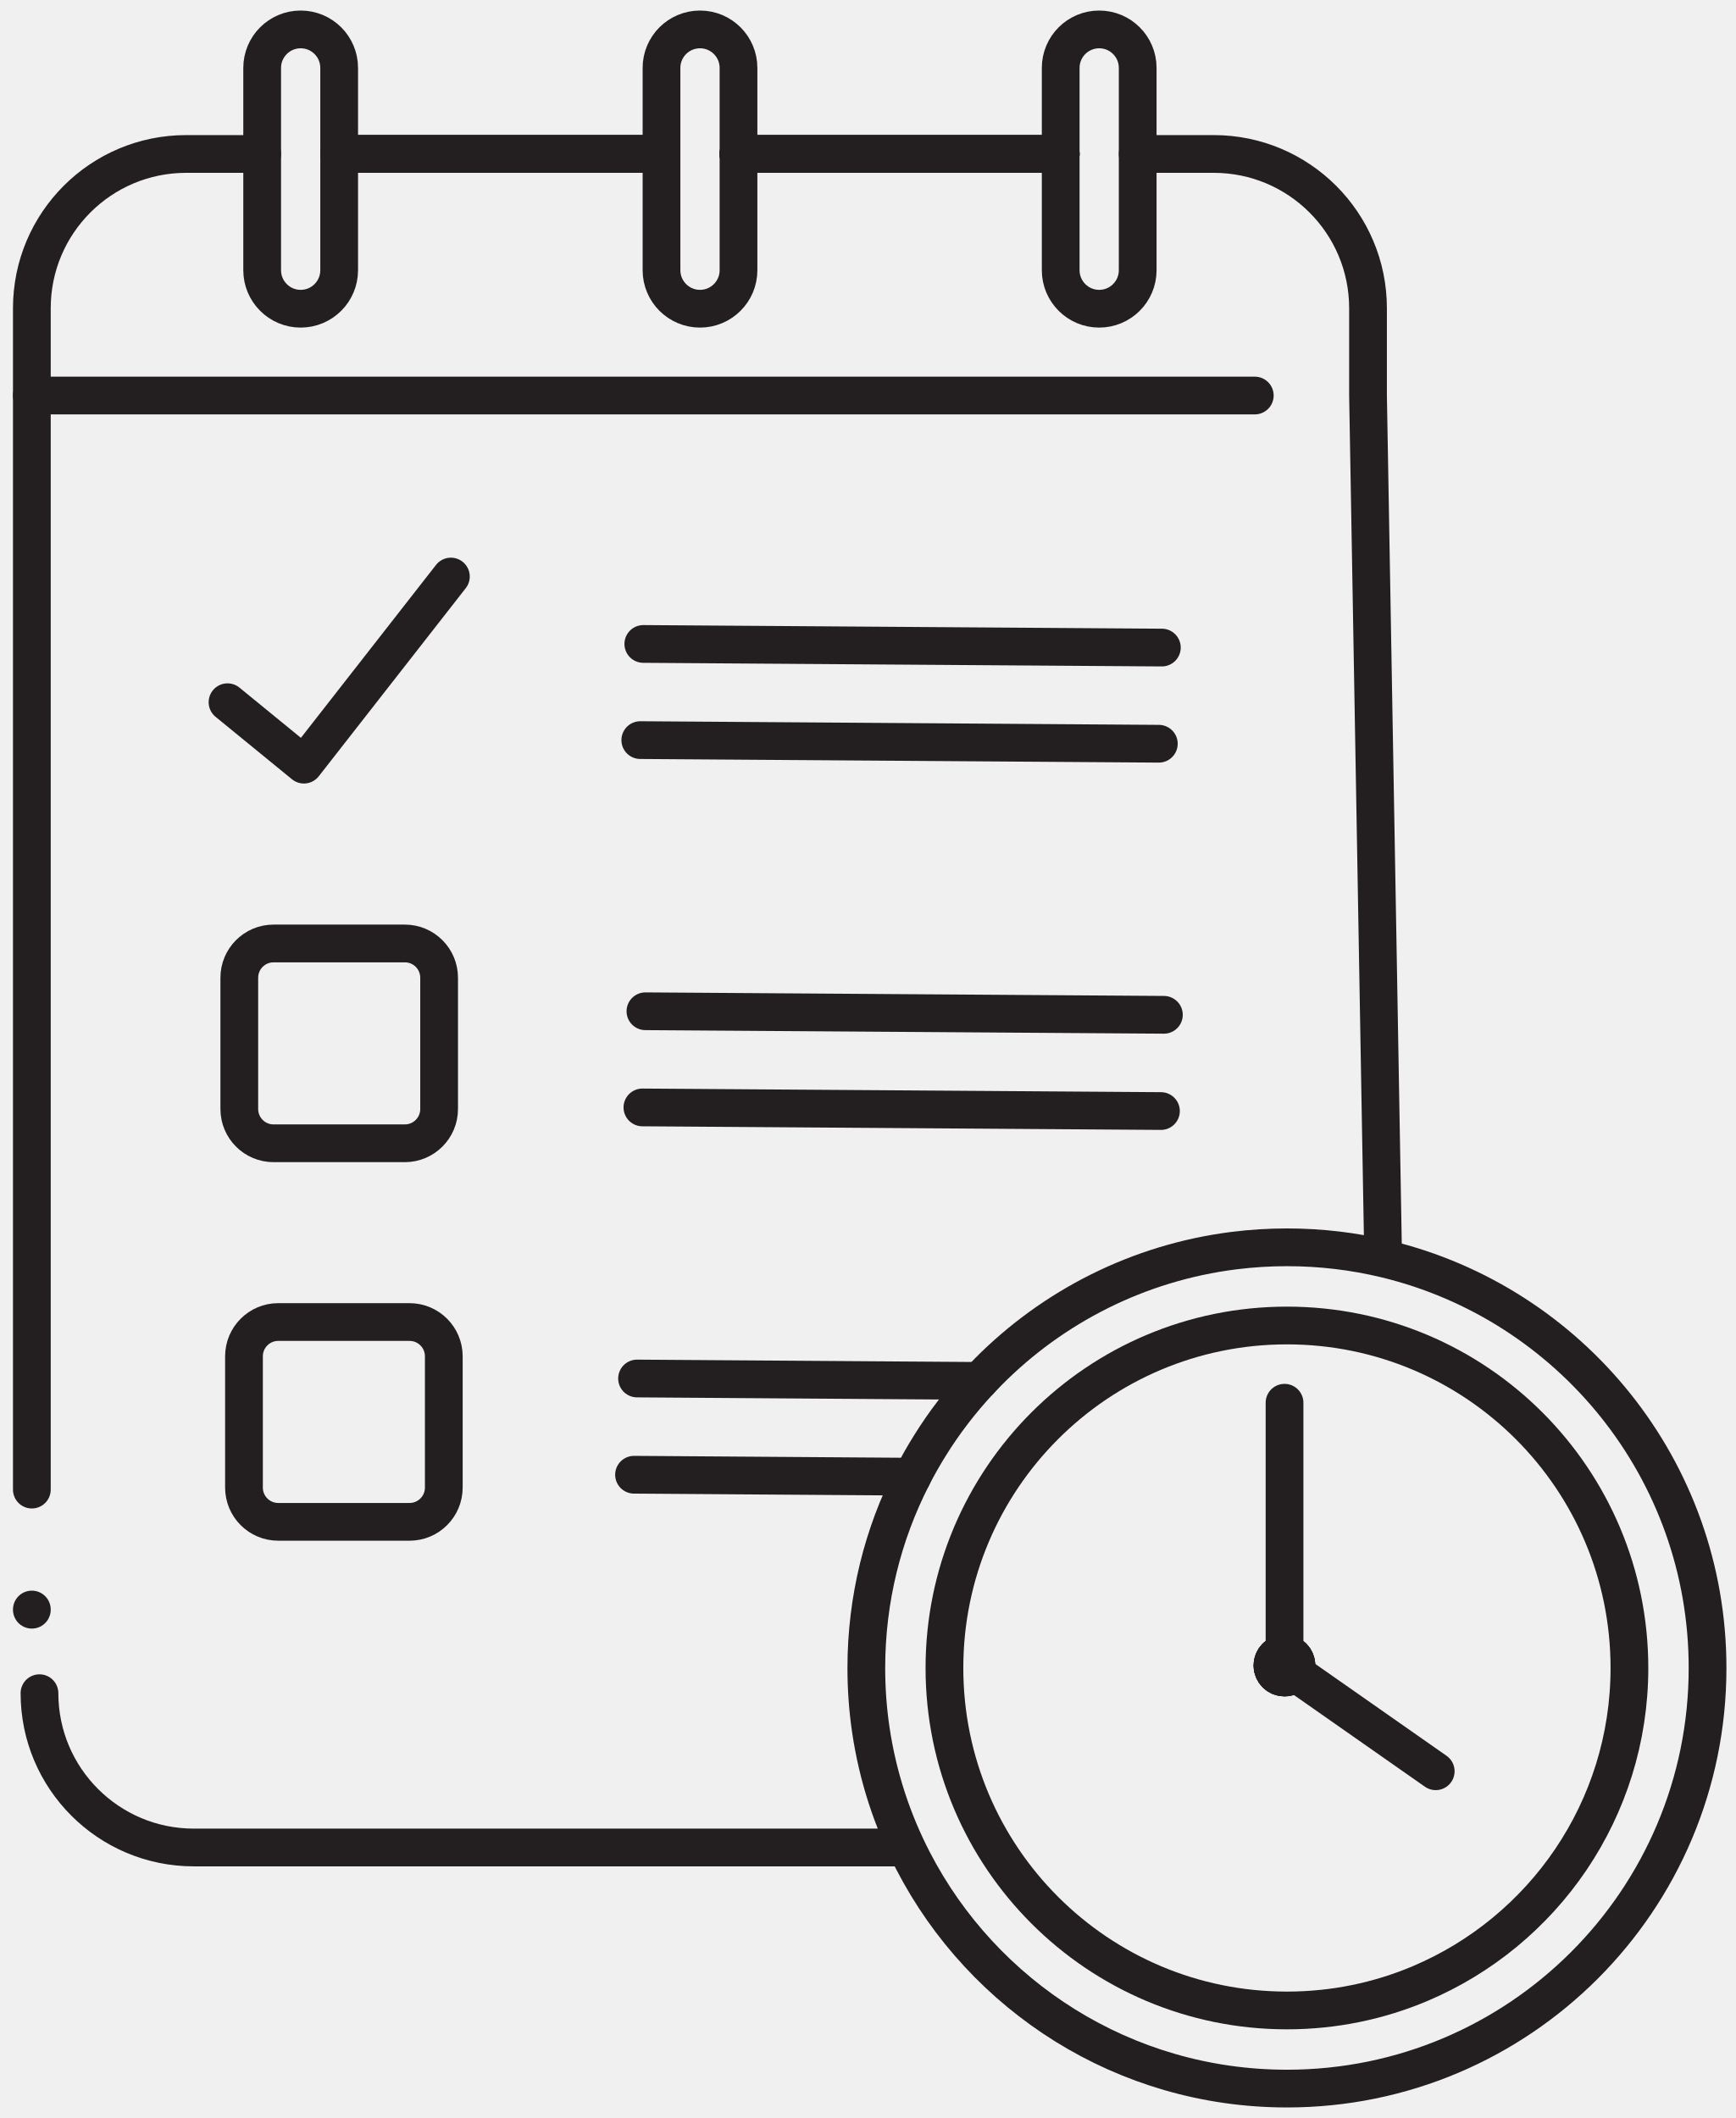
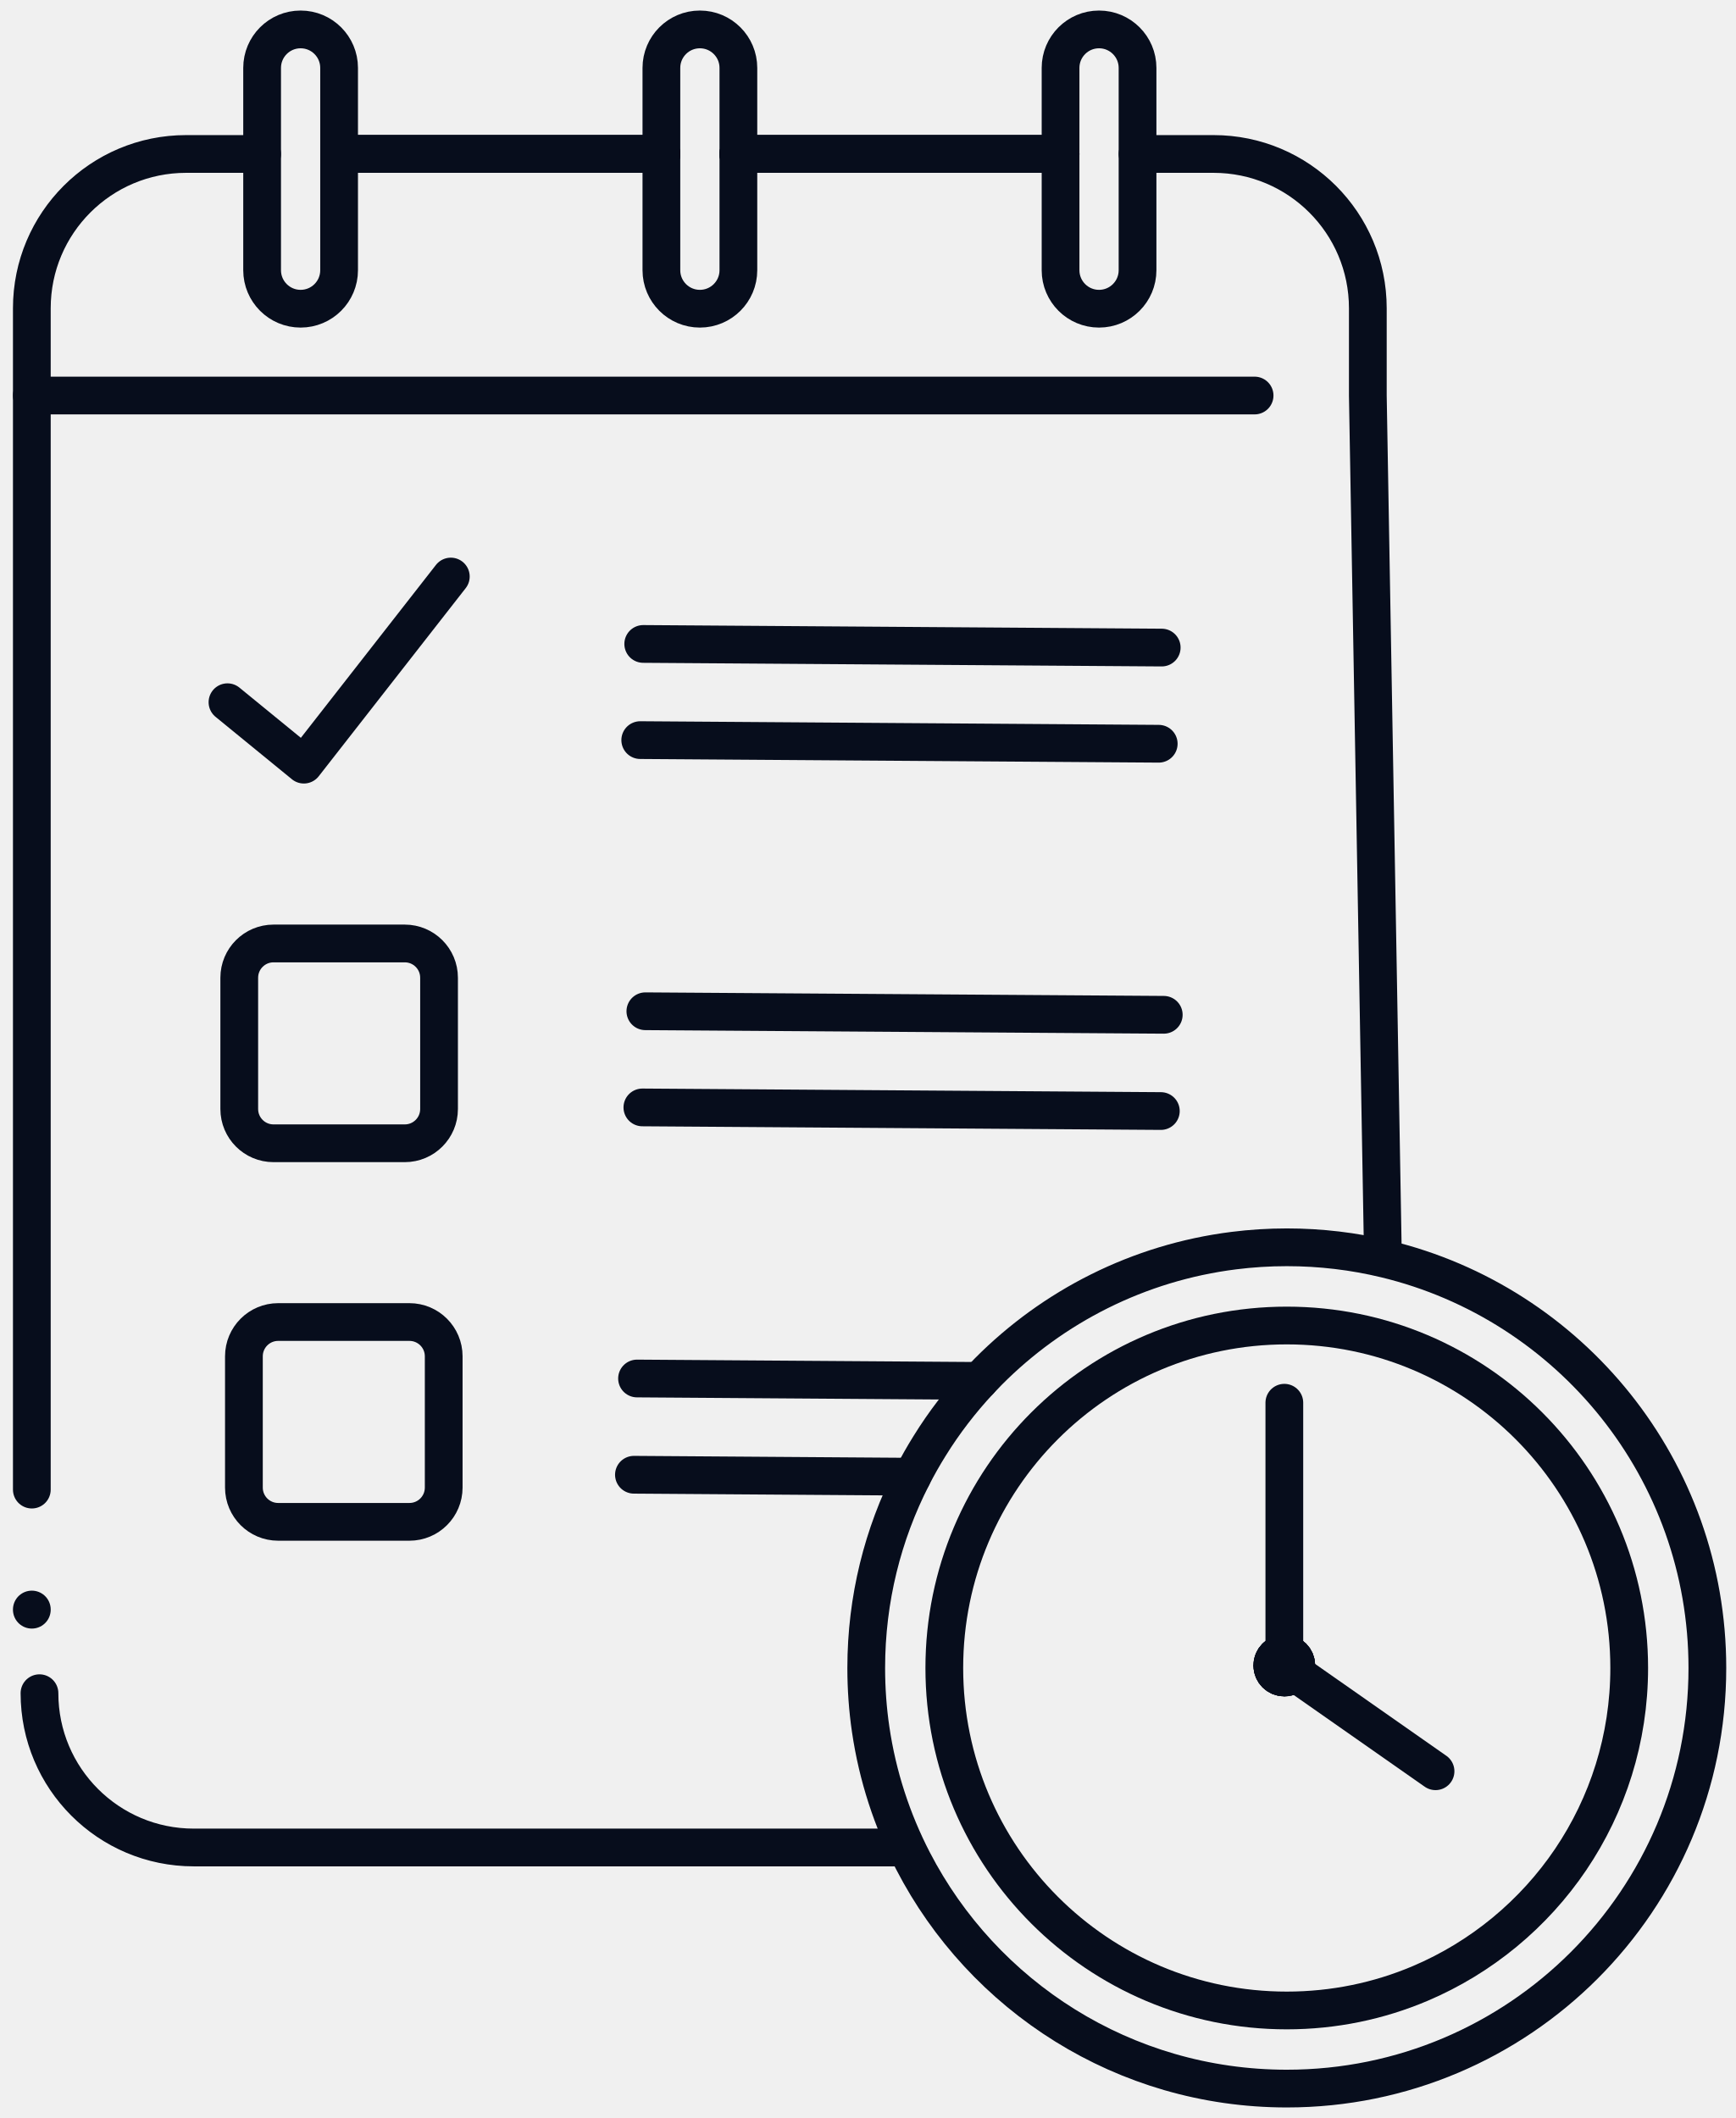
- <svg xmlns="http://www.w3.org/2000/svg" width="109" height="133" viewBox="0 0 109 133" fill="none">
-   <path d="M66.603 9.668H46.367" stroke="#231F20" stroke-width="2.37" stroke-miterlimit="10" stroke-linecap="round" />
-   <path d="M41.532 9.668H21.297" stroke="#231F20" stroke-width="2.37" stroke-miterlimit="10" stroke-linecap="round" />
-   <path d="M41.532 9.668H21.297" stroke="#231F20" stroke-width="2.37" stroke-miterlimit="10" stroke-linecap="round" />
-   <path d="M86.849 78.898L85.901 24.837V19.357C85.901 14.005 81.563 9.668 76.212 9.668H71.439" stroke="#231F20" stroke-width="2.37" stroke-miterlimit="10" stroke-linecap="round" />
-   <path d="M66.603 9.668H46.367" stroke="#231F20" stroke-width="2.37" stroke-miterlimit="10" stroke-linecap="round" />
-   <path d="M2.479 106.324C2.479 111.676 6.816 116.013 12.168 116.013H56.711" stroke="#231F20" stroke-width="2.37" stroke-miterlimit="10" stroke-linecap="round" />
-   <path d="M16.462 9.668H11.689C6.337 9.668 2 14.005 2 19.357V93.54" stroke="#231F20" stroke-width="2.37" stroke-miterlimit="10" stroke-linecap="round" />
-   <path d="M78.79 24.837H2" stroke="#231F20" stroke-width="2.37" stroke-miterlimit="10" stroke-linecap="round" />
-   <path d="M21.297 9.668H41.532" stroke="#231F20" stroke-width="2.37" stroke-miterlimit="10" stroke-linecap="round" />
-   <path d="M46.367 9.668H66.603" stroke="#231F20" stroke-width="2.37" stroke-miterlimit="10" stroke-linecap="round" />
-   <path d="M21.297 4.265C21.297 2.929 20.215 1.847 18.88 1.847C17.545 1.847 16.462 2.929 16.462 4.265V16.968C16.462 18.303 17.545 19.386 18.88 19.386C20.215 19.386 21.297 18.303 21.297 16.968V4.265Z" stroke="#231F20" stroke-width="2.37" stroke-miterlimit="10" stroke-linecap="round" />
-   <path d="M46.372 4.265C46.372 2.929 45.29 1.847 43.955 1.847C42.619 1.847 41.537 2.929 41.537 4.265V16.968C41.537 18.303 42.619 19.386 43.955 19.386C45.29 19.386 46.372 18.303 46.372 16.968V4.265Z" stroke="#231F20" stroke-width="2.37" stroke-miterlimit="10" stroke-linecap="round" />
-   <path d="M71.438 4.265C71.438 2.929 70.356 1.847 69.02 1.847C67.685 1.847 66.603 2.929 66.603 4.265V16.968C66.603 18.303 67.685 19.386 69.02 19.386C70.356 19.386 71.438 18.303 71.438 16.968V4.265Z" stroke="#231F20" stroke-width="2.37" stroke-miterlimit="10" stroke-linecap="round" />
-   <path d="M81.406 104.585C81.406 104.746 81.354 104.893 81.269 105.016C81.136 105.211 80.909 105.339 80.653 105.339C80.236 105.339 79.899 104.997 79.899 104.585C79.899 104.172 80.236 103.826 80.653 103.826C81.07 103.826 81.406 104.168 81.406 104.585Z" stroke="#231F20" stroke-width="2.37" stroke-miterlimit="10" />
-   <path d="M87.005 79.054C85.019 78.576 82.942 78.325 80.809 78.325C79.681 78.325 78.572 78.396 77.482 78.533C71.486 79.287 66.115 82.05 62.067 86.127C61.877 86.321 61.688 86.515 61.503 86.715C60.337 87.966 59.289 89.326 58.384 90.786C57.99 91.417 57.621 92.066 57.284 92.73C55.44 96.332 54.398 100.413 54.398 104.741C54.398 106.054 54.492 107.344 54.677 108.6C55.108 111.539 56.023 114.316 57.336 116.857C61.726 125.347 70.59 131.153 80.809 131.153C95.4 131.153 107.221 119.327 107.221 104.741C107.221 92.284 98.604 81.842 87.005 79.054V79.054Z" stroke="#231F20" stroke-width="2.37" stroke-miterlimit="10" />
-   <path d="M81.406 104.585C81.406 104.746 81.354 104.893 81.269 105.016C81.136 105.211 80.909 105.339 80.653 105.339C80.236 105.339 79.899 104.997 79.899 104.585C79.899 104.172 80.236 103.826 80.653 103.826C81.07 103.826 81.406 104.168 81.406 104.585Z" stroke="#231F20" stroke-width="2.37" stroke-miterlimit="10" />
-   <path d="M80.658 103.826V88.085" stroke="#231F20" stroke-width="2.37" stroke-miterlimit="10" stroke-linecap="round" />
-   <path d="M80.658 104.58L90.152 111.226" stroke="#231F20" stroke-width="2.37" stroke-miterlimit="10" stroke-linecap="round" />
-   <path d="M81.406 104.585C81.406 104.746 81.354 104.893 81.269 105.016C81.136 105.211 80.909 105.339 80.653 105.339C80.236 105.339 79.899 104.997 79.899 104.585C79.899 104.172 80.236 103.826 80.653 103.826C81.07 103.826 81.406 104.168 81.406 104.585Z" stroke="#231F20" stroke-width="2.37" stroke-miterlimit="10" />
-   <path d="M102.315 104.737C102.315 109.192 100.959 113.33 98.641 116.762C96.324 120.194 93.039 122.92 89.18 124.555C86.606 125.645 83.776 126.247 80.809 126.247C68.93 126.247 59.303 116.62 59.303 104.741C59.303 92.863 68.93 83.235 80.809 83.235C92.688 83.235 102.315 92.863 102.315 104.741V104.737Z" stroke="#231F20" stroke-width="2.37" stroke-miterlimit="10" stroke-linecap="round" />
-   <path d="M2 101.082C2 101.125 2 101.039 2 101.082" stroke="#231F20" stroke-width="2.37" stroke-miterlimit="10" stroke-linecap="round" />
-   <path d="M40.395 40.437L72.955 40.664" stroke="#231F20" stroke-width="2.37" stroke-linecap="round" stroke-linejoin="round" />
-   <path d="M40.205 46.475L72.765 46.703" stroke="#231F20" stroke-width="2.37" stroke-linecap="round" stroke-linejoin="round" />
-   <path d="M40.528 63.502L73.083 63.725" stroke="#231F20" stroke-width="2.37" stroke-linecap="round" stroke-linejoin="round" />
-   <path d="M40.338 69.541L72.898 69.768" stroke="#231F20" stroke-width="2.37" stroke-linecap="round" stroke-linejoin="round" />
-   <path d="M61.503 86.714L40.002 86.563" stroke="#231F20" stroke-width="2.37" stroke-linecap="round" stroke-linejoin="round" />
-   <path d="M57.284 92.729L39.812 92.606" stroke="#231F20" stroke-width="2.37" stroke-linecap="round" stroke-linejoin="round" />
-   <path d="M14.286 44.096L19.083 48.016L28.312 36.204" stroke="#231F20" stroke-width="2.37" stroke-linecap="round" stroke-linejoin="round" />
-   <path d="M25.421 59.245H17.178C15.989 59.245 15.026 60.209 15.026 61.397V69.641C15.026 70.829 15.989 71.793 17.178 71.793H25.421C26.61 71.793 27.573 70.829 27.573 69.641V61.397C27.573 60.209 26.61 59.245 25.421 59.245Z" stroke="#231F20" stroke-width="2.37" stroke-miterlimit="10" stroke-linecap="round" />
-   <path d="M25.715 83.017H17.472C16.283 83.017 15.32 83.981 15.32 85.169V93.412C15.32 94.601 16.283 95.564 17.472 95.564H25.715C26.903 95.564 27.867 94.601 27.867 93.412V85.169C27.867 83.981 26.903 83.017 25.715 83.017Z" stroke="#231F20" stroke-width="2.37" stroke-miterlimit="10" stroke-linecap="round" />
+ <svg xmlns="http://www.w3.org/2000/svg" width="118" height="144" viewBox="0 0 118 144" fill="none">
+   <g clip-path="url(#clip0_2403_972)">
+     <path d="M72.102 10.468H50.195" stroke="#070D1C" stroke-width="2.566" stroke-miterlimit="10" stroke-linecap="round" />
+     <path d="M44.965 10.468H23.059" stroke="#070D1C" stroke-width="2.566" stroke-miterlimit="10" stroke-linecap="round" />
+     <path d="M44.965 10.468H23.059" stroke="#070D1C" stroke-width="2.566" stroke-miterlimit="10" stroke-linecap="round" />
+     <path d="M94.018 85.423L92.992 26.891V20.958C92.992 15.164 88.297 10.468 82.503 10.468H77.336" stroke="#070D1C" stroke-width="2.566" stroke-miterlimit="10" stroke-linecap="round" />
+     <path d="M72.102 10.468H50.195" stroke="#070D1C" stroke-width="2.566" stroke-miterlimit="10" stroke-linecap="round" />
+     <path d="M2.684 115.118C2.684 120.913 7.379 125.608 13.172 125.608H61.393" stroke="#070D1C" stroke-width="2.566" stroke-miterlimit="10" stroke-linecap="round" />
+     <path d="M17.82 10.468H12.653C6.859 10.468 2.164 15.164 2.164 20.958V101.276" stroke="#070D1C" stroke-width="2.566" stroke-miterlimit="10" stroke-linecap="round" />
+     <path d="M85.294 26.891H2.164" stroke="#070D1C" stroke-width="2.566" stroke-miterlimit="10" stroke-linecap="round" />
+     <path d="M23.059 10.468H44.965" stroke="#070D1C" stroke-width="2.566" stroke-miterlimit="10" stroke-linecap="round" />
+     <path d="M50.195 10.468H72.102" stroke="#070D1C" stroke-width="2.566" stroke-miterlimit="10" stroke-linecap="round" />
+     <path d="M23.054 4.617C23.054 3.172 21.883 2 20.437 2C18.992 2 17.82 3.172 17.82 4.617V18.372C17.82 19.817 18.992 20.989 20.437 20.989C21.883 20.989 23.054 19.817 23.054 18.372V4.617Z" stroke="#070D1C" stroke-width="2.566" stroke-miterlimit="10" stroke-linecap="round" />
+     <path d="M50.199 4.617C50.199 3.172 49.027 2 47.582 2C46.136 2 44.965 3.172 44.965 4.617V18.372C44.965 19.817 46.136 20.989 47.582 20.989C49.027 20.989 50.199 19.817 50.199 18.372V4.617Z" stroke="#070D1C" stroke-width="2.566" stroke-miterlimit="10" stroke-linecap="round" />
+     <path d="M77.336 4.617C77.336 3.172 76.164 2 74.719 2C73.273 2 72.102 3.172 72.102 4.617V18.372C72.102 19.817 73.273 20.989 74.719 20.989C76.164 20.989 77.336 19.817 77.336 18.372V4.617Z" stroke="#070D1C" stroke-width="2.566" stroke-miterlimit="10" stroke-linecap="round" />
+     <path d="M88.128 113.235C88.128 113.409 88.071 113.568 87.979 113.702C87.835 113.913 87.589 114.051 87.312 114.051C86.861 114.051 86.496 113.681 86.496 113.235C86.496 112.788 86.861 112.413 87.312 112.413C87.764 112.413 88.128 112.784 88.128 113.235Z" stroke="#070D1C" stroke-width="2.566" stroke-miterlimit="10" />
+     <path d="M94.19 85.593C92.04 85.075 89.793 84.802 87.483 84.802C86.262 84.802 85.061 84.879 83.881 85.028C77.39 85.844 71.576 88.836 67.193 93.25C66.988 93.46 66.783 93.671 66.583 93.886C65.32 95.241 64.186 96.714 63.206 98.295C62.78 98.978 62.38 99.681 62.016 100.399C60.02 104.3 58.891 108.718 58.891 113.404C58.891 114.825 58.993 116.222 59.193 117.582C59.66 120.764 60.651 123.771 62.072 126.522C66.824 135.714 76.42 142 87.483 142C103.278 142 116.076 129.196 116.076 113.404C116.076 99.917 106.747 88.611 94.19 85.593Z" stroke="#070D1C" stroke-width="2.566" stroke-miterlimit="10" />
+     <path d="M88.128 113.235C88.128 113.409 88.071 113.568 87.979 113.702C87.835 113.913 87.589 114.051 87.312 114.051C86.861 114.051 86.496 113.681 86.496 113.235C86.496 112.788 86.861 112.413 87.312 112.413C87.764 112.413 88.128 112.784 88.128 113.235Z" stroke="#070D1C" stroke-width="2.566" stroke-miterlimit="10" />
+     <path d="M87.316 112.413V95.37" stroke="#070D1C" stroke-width="2.566" stroke-miterlimit="10" stroke-linecap="round" />
+     <path d="M87.316 113.229L97.595 120.425" stroke="#070D1C" stroke-width="2.566" stroke-miterlimit="10" stroke-linecap="round" />
+     <path d="M88.128 113.235C88.128 113.409 88.071 113.568 87.979 113.702C87.835 113.913 87.589 114.051 87.312 114.051C86.861 114.051 86.496 113.681 86.496 113.235C86.496 112.788 86.861 112.413 87.312 112.413C87.764 112.413 88.128 112.784 88.128 113.235Z" stroke="#070D1C" stroke-width="2.566" stroke-miterlimit="10" />
+     <path d="M110.762 113.4C110.762 118.223 109.294 122.703 106.786 126.419C104.276 130.135 100.72 133.086 96.543 134.857C93.757 136.037 90.693 136.689 87.481 136.689C74.621 136.689 64.199 126.265 64.199 113.404C64.199 100.543 74.621 90.12 87.481 90.12C100.34 90.12 110.762 100.543 110.762 113.404V113.4Z" stroke="#070D1C" stroke-width="2.566" stroke-miterlimit="10" stroke-linecap="round" />
+     <path d="M2.164 109.442C2.164 109.488 2.164 109.396 2.164 109.442Z" stroke="#070D1C" stroke-width="2.566" stroke-miterlimit="10" stroke-linecap="round" />
+     <path d="M43.73 43.781L78.979 44.027" stroke="#070D1C" stroke-width="2.566" stroke-linecap="round" stroke-linejoin="round" />
+     <path d="M43.527 50.319L78.776 50.566" stroke="#070D1C" stroke-width="2.566" stroke-linecap="round" stroke-linejoin="round" />
+     <path d="M43.875 68.754L79.118 68.995" stroke="#070D1C" stroke-width="2.566" stroke-linecap="round" stroke-linejoin="round" />
+     <path d="M43.672 75.292L78.92 75.538" stroke="#070D1C" stroke-width="2.566" stroke-linecap="round" stroke-linejoin="round" />
+     <path d="M66.585 93.886L43.309 93.722" stroke="#070D1C" stroke-width="2.566" stroke-linecap="round" stroke-linejoin="round" />
+     <path d="M62.012 100.399L43.098 100.266" stroke="#070D1C" stroke-width="2.566" stroke-linecap="round" stroke-linejoin="round" />
+     <path d="M15.465 47.743L20.658 51.987L30.649 39.198" stroke="#070D1C" stroke-width="2.566" stroke-linecap="round" stroke-linejoin="round" />
+     <path d="M27.519 64.145H18.595C17.309 64.145 16.266 65.189 16.266 66.475V75.4C16.266 76.687 17.309 77.73 18.595 77.73H27.519C28.806 77.73 29.849 76.687 29.849 75.4V66.475C29.849 65.189 28.806 64.145 27.519 64.145Z" stroke="#070D1C" stroke-width="2.566" stroke-miterlimit="10" stroke-linecap="round" />
+     <path d="M27.835 89.883H18.912C17.625 89.883 16.582 90.927 16.582 92.213V101.138C16.582 102.425 17.625 103.468 18.912 103.468H27.835C29.122 103.468 30.165 102.425 30.165 101.138V92.213C30.165 90.927 29.122 89.883 27.835 89.883Z" stroke="#070D1C" stroke-width="2.566" stroke-miterlimit="10" stroke-linecap="round" />
+   </g>
+   <defs>
+     <clipPath id="clip0_2403_972">
+       <rect width="118" height="144" fill="white" />
+     </clipPath>
+   </defs>
</svg>
